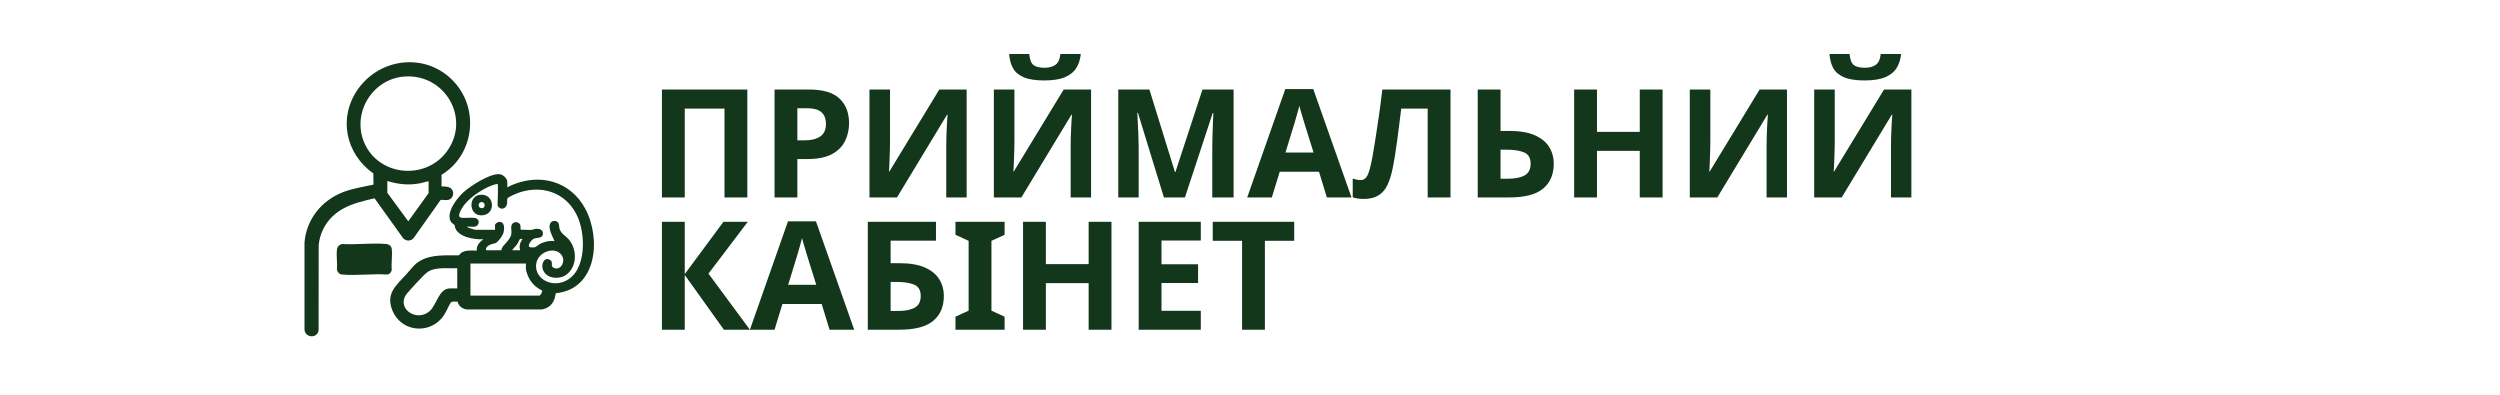
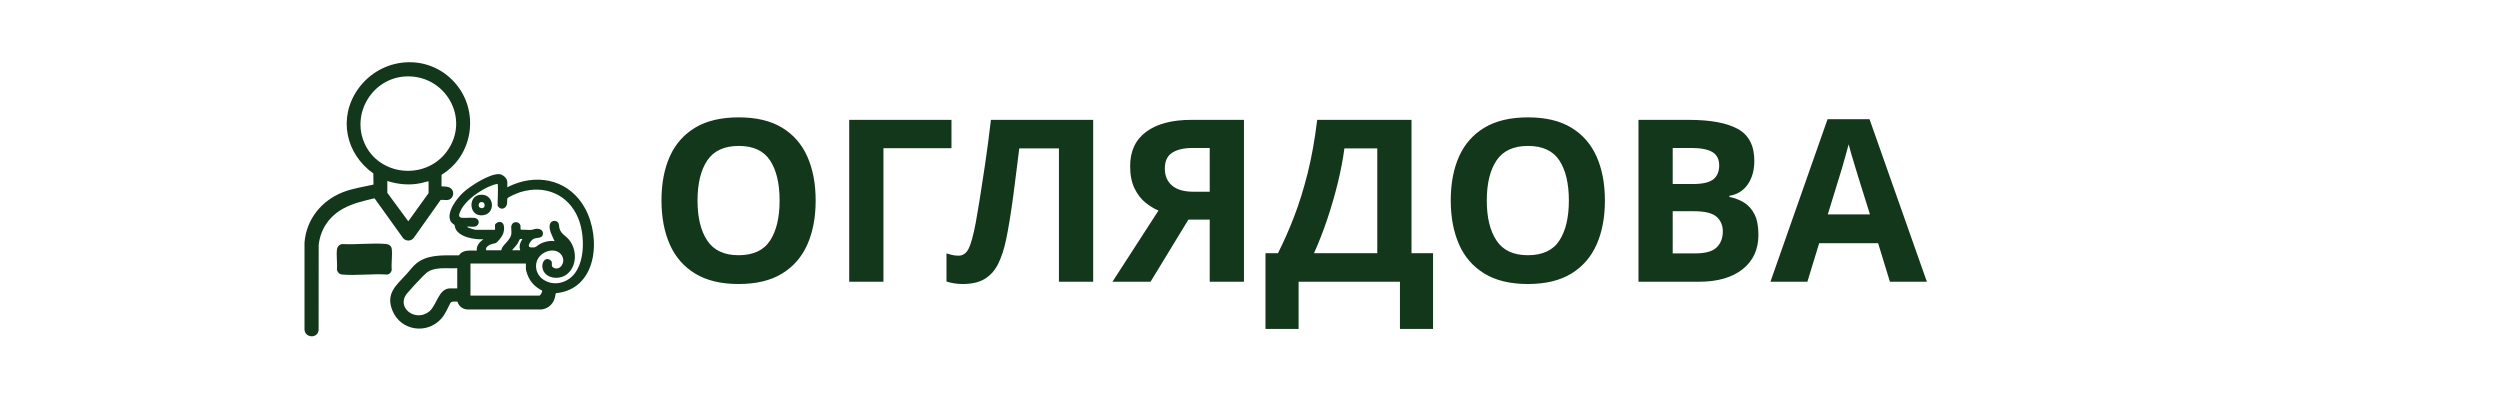
<svg xmlns="http://www.w3.org/2000/svg" id="_Шар_1" version="1.1" viewBox="0 0 7938.83 1254">
  <defs>
    <style>
      .st0 {
        font-family: Montserrat-Bold, Montserrat;
-         font-size: 480px;
+         font-size: 720px;
        font-weight: 700;
      }

      .st0, .st1 {
        isolation: isolate;
      }

      .st0, .st2 {
        fill: #13371b;
      }
    </style>
  </defs>
  <g class="st1">
    <g class="st1">
-       <text class="st0" transform="translate(2058.78 627)">
-         <tspan x="0" y="0">ПРИЙМАЛЬНИЙ</tspan>
-       </text>
-       <text class="st0" transform="translate(2058.78 1047)">
-         <tspan x="0" y="0">КАБІНЕТ</tspan>
+       <text class="st0" transform="translate(2058.78 894.68)">
+         <tspan x="0" y="0">ОГЛЯДОВА</tspan>
      </text>
    </g>
  </g>
  <path class="st2" d="M1610.99,594.75c5.97-2.89,11.87-5.95,18.03-8.47,88.87-36.31,182.75-9.68,229.14,75.8,51.55,94.98,37.97,256.56-93.24,269.1-1.44,9.39-3.16,17.83-7.76,26.24-7.68,14.01-20.92,22.94-36.79,25.21l-236.86.11c-14.83-1.36-26.88-10.25-30.65-24.85-7.03.26-17.28-2.29-22.33,3.9-9.32,16.76-16.07,35.53-29.02,49.98-45.97,51.3-129.2,38.68-155.37-25.66-22.27-54.74,12.68-80.4,45.37-116.34,14.92-16.41,23.51-30.65,43.81-42.19,35.69-20.28,81.53-16.26,121.18-16.82l1.49-.51c12.67-18.69,36.44-13.99,56.01-14.49-1.48-15.76,9.12-27.51,20.99-35.99-27.26,1.69-78.69-6.43-89.48-36.03-1.04-2.87-1.21-7.48-2.03-8.97-1.39-2.51-9.36-5.6-12.67-12.33-14.14-28.72,19.99-72.56,40.17-91.19,22.64-20.9,82.61-59.2,113.41-58.39,12.07.32,26.61,13.18,26.61,25.4v16.5h-.01ZM1507.49,719.75c-7.23,1.12-16.96-.82-24.5,0,1.76,2.68,6.45,3.9,9.48,5.02,4.1,1.51,15.2,4.98,19.02,4.98h60.5v-15.5c0-3.89,8.85-9.1,12.62-9.45,19.91-1.86,17.53,24.97,13.14,37.21-2.9,8.08-16.78,27.42-24.77,30.23-4.66,1.64-9.9,1.93-14.97,4.03-7.19,2.96-17.47,9.57-14.02,18.48h48c1.55-12.31,14.13-21.16,21.4-31.1,5.13-7.02,9.86-13.31,10.64-22.36.91-10.54-4.08-24.4,4.31-32.19,7.74-7.18,22.28-3.18,24.42,7.38.67,3.28-1.05,12.18,1.87,13.13,10.95-.73,24.24,1.46,34.89.17,3.34-.4,6.42-2.47,10.08-2.92,11.45-1.41,25.21,1.19,24.46,15.42-.86,16.44-19.62,11.02-29.75,16.29-5.48,2.85-10.99,9.89-13.49,15.51-5.2,11.67,3.28,11.87,12.73,11.69s11.73-5.56,19.78-10.19c13.62-7.84,32.08-12.18,47.67-9.83-6.44-15.12-21.35-39.73-13.73-56.23,4.12-8.91,16.73-10.73,23.64-4.17,5.46,5.2,3.9,12.56,5.57,19.43,4.25,17.55,19.77,23.43,30.5,36.5,25.65,31.25,26.13,83.78-7.05,109.89-24.89,19.58-71.92,13.39-77.47-21.37-2.36-14.83,7.12-33.97,23.71-24.71,13.31,7.43-.67,19.39,12.45,25.55,19.58,9.18,36.3-15.43,27.87-34.87-16.72-38.56-83.98-18.09-84.28,28.48-.25,39.4,40.25,61.3,75.64,53.85,83.08-17.5,83.91-142,58.62-204.32-31.21-76.9-106.59-108.03-185.23-83.3-6.34,1.99-38.47,14.8-40.05,19.95-1.27,4.13.05,12.63-1.47,18.53-4.02,15.69-22.12,19.03-29.51,4.07-.45-8.56,2.74-66.65-.26-69.25-20.47,3.81-40.41,14.42-57.87,25.54-22.73,14.48-50.5,37.61-60.94,63.06-3.77,9.19-6.76,17.9,6.35,19.36,11.24,1.25,37.49-2.74,45.85,2.15,12.01,7.02,6.97,23.87-5.85,25.85h0ZM1626.99,794.75h25c-4.59-12.26-.24-25.25,7.01-35.49.02-.75-7.05-.85-7.85-.35-.71.44-6.03,12.14-7.75,14.75-4.38,6.62-10.27,12.04-14.92,18.08-.78,1.01-1.93,1.26-1.49,3.01h0ZM1669.99,836.75h-176v102h218.5c3.81,0,10.17-11.91,9.05-15.99-21.39-10.8-37.28-26.48-46.04-49.02-1.6-4.12-5.52-15.64-5.52-19.48v-17.5h.01ZM1451.99,851.75c-25.18,1.03-53.65-2.7-78.01,4.49-15.53,4.58-23.71,13.34-34.51,24.49-14.87,15.37-32.25,33.77-46,50-38.49,45.42,26.59,94.12,69.98,57.98,23.76-19.78,29.18-72.97,66.03-72.97h22.5v-64h.01Z" />
  <path class="st2" d="M1402.2,554.95l-.22,36.8c10.09.65,23.24-.08,31.04,7.46,10.73,10.38,6.91,29.78-7.26,34.81-9.24,3.28-17.07-.5-26.57.94l-84.79,119.7c-8.36,11.51-24.08,12.23-33.94,2.11l-91.16-127.09c-33.41,7.85-67.57,15.57-97.99,31.9-44.79,24.05-74.08,65.52-79.31,116.69l-.27,270.73c-3.93,27.14-43.67,24.12-44.77-2.7v-276.08c5.88-74.23,54.41-133.72,122.79-160.21,31-12.01,64.05-16.53,96.31-23.86l-.55-35.39c-88.19-62.38-112.39-177.75-48.73-267.71,73.07-103.26,222.51-116.5,307.74-20.29,78.63,88.76,59.13,230.82-42.3,292.22l-.02-.03h0ZM1283.79,243.05c-101.89,7.75-167.79,116.91-126.65,211.06,46.03,105.34,193.43,118.96,261.27,27.56,78.16-105.3-5.52-248.44-134.62-238.62h0ZM1360.99,575.75c-8.07.8-15.8,4.01-23.81,5.69-36.64,7.66-71.68,4.44-107.19-6.69v37.5l66.5,90.48,64.5-89.48v-37.5h0Z" />
  <path class="st2" d="M1087.77,775.03c44.43,2.34,93.9-4.08,137.75-.32,9.14.78,17.3,5.75,18.49,15.51,2.51,20.53-1.94,45.98,0,67.05-1.42,7.81-7.27,14.22-15.49,14.51-45.84-3.1-96.85,3.99-142.08,0-8.63-.76-14.29-6.38-16.37-14.63,1.53-20.56-2.35-44.8-.09-64.92,1.06-9.45,8.34-16.54,17.79-17.21h0Z" />
  <path class="st2" d="M1521.73,618.99c47.58-8.02,55.04,58.73,12.5,64.5-44.85,6.09-48.98-58.36-12.5-64.5ZM1526.7,641.96c-8.25,1.85-9.19,15.72-.77,18.34,17.58,5.47,17.28-22.05.77-18.34Z" />
</svg>
